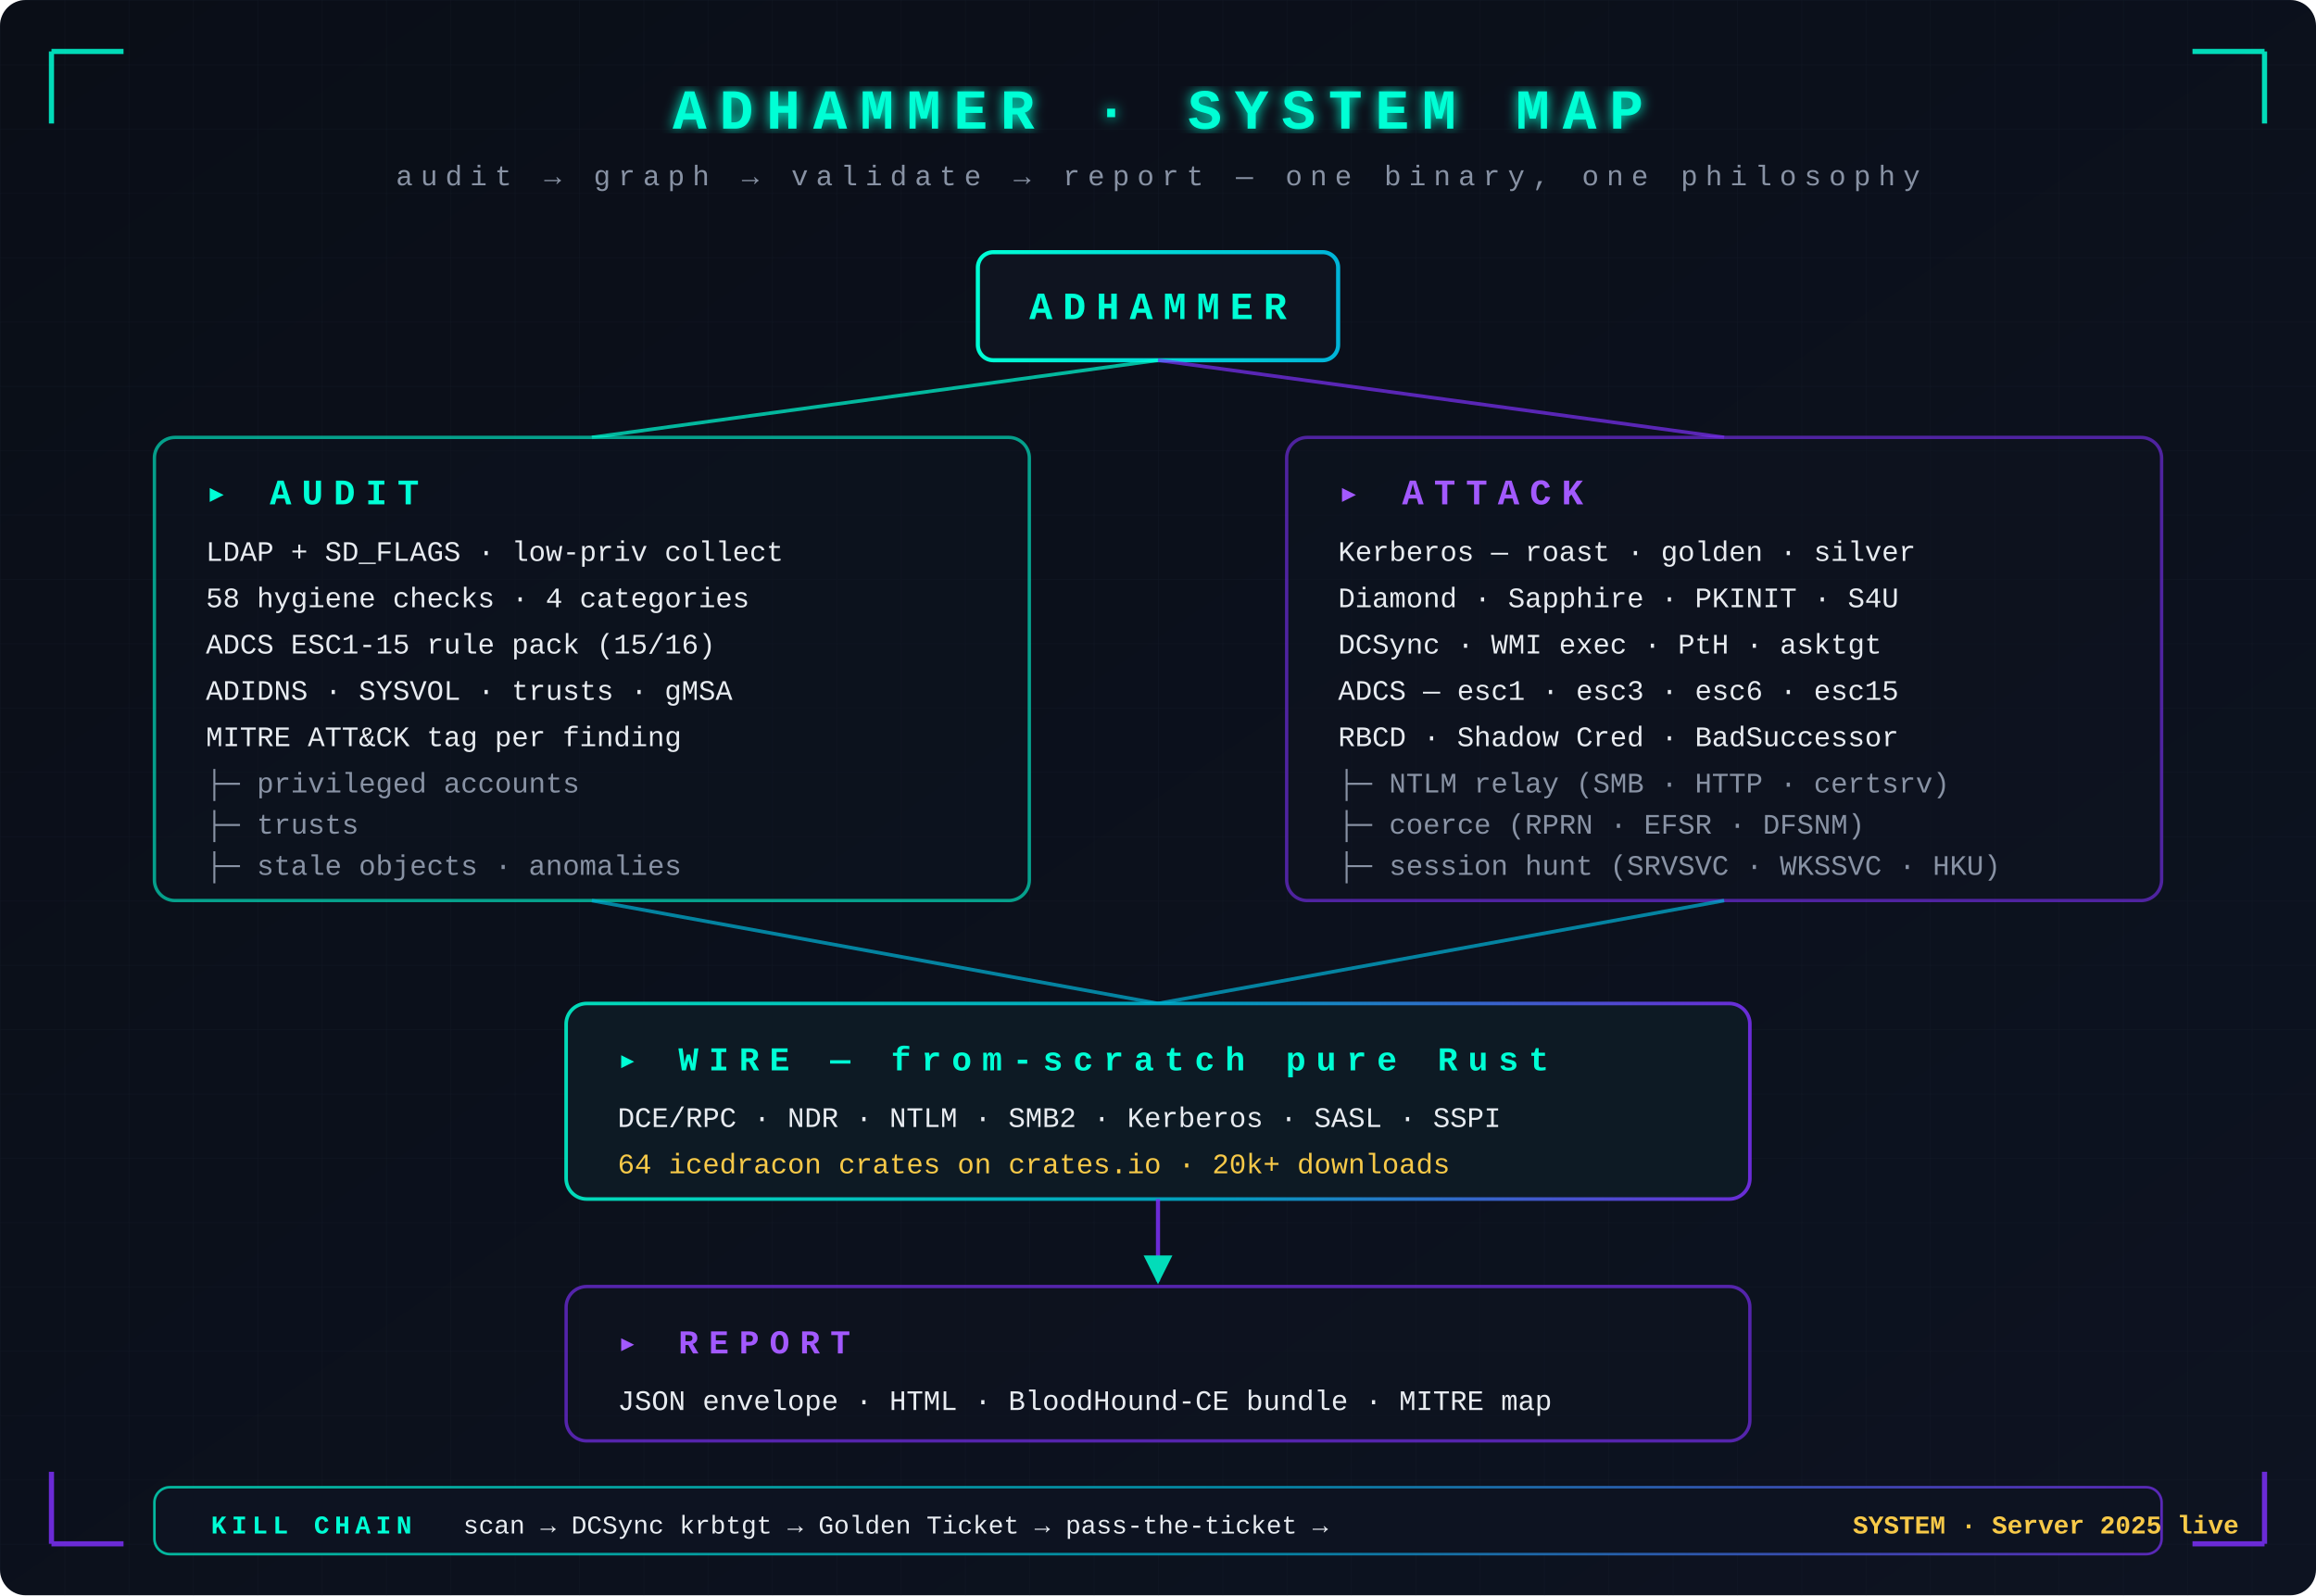
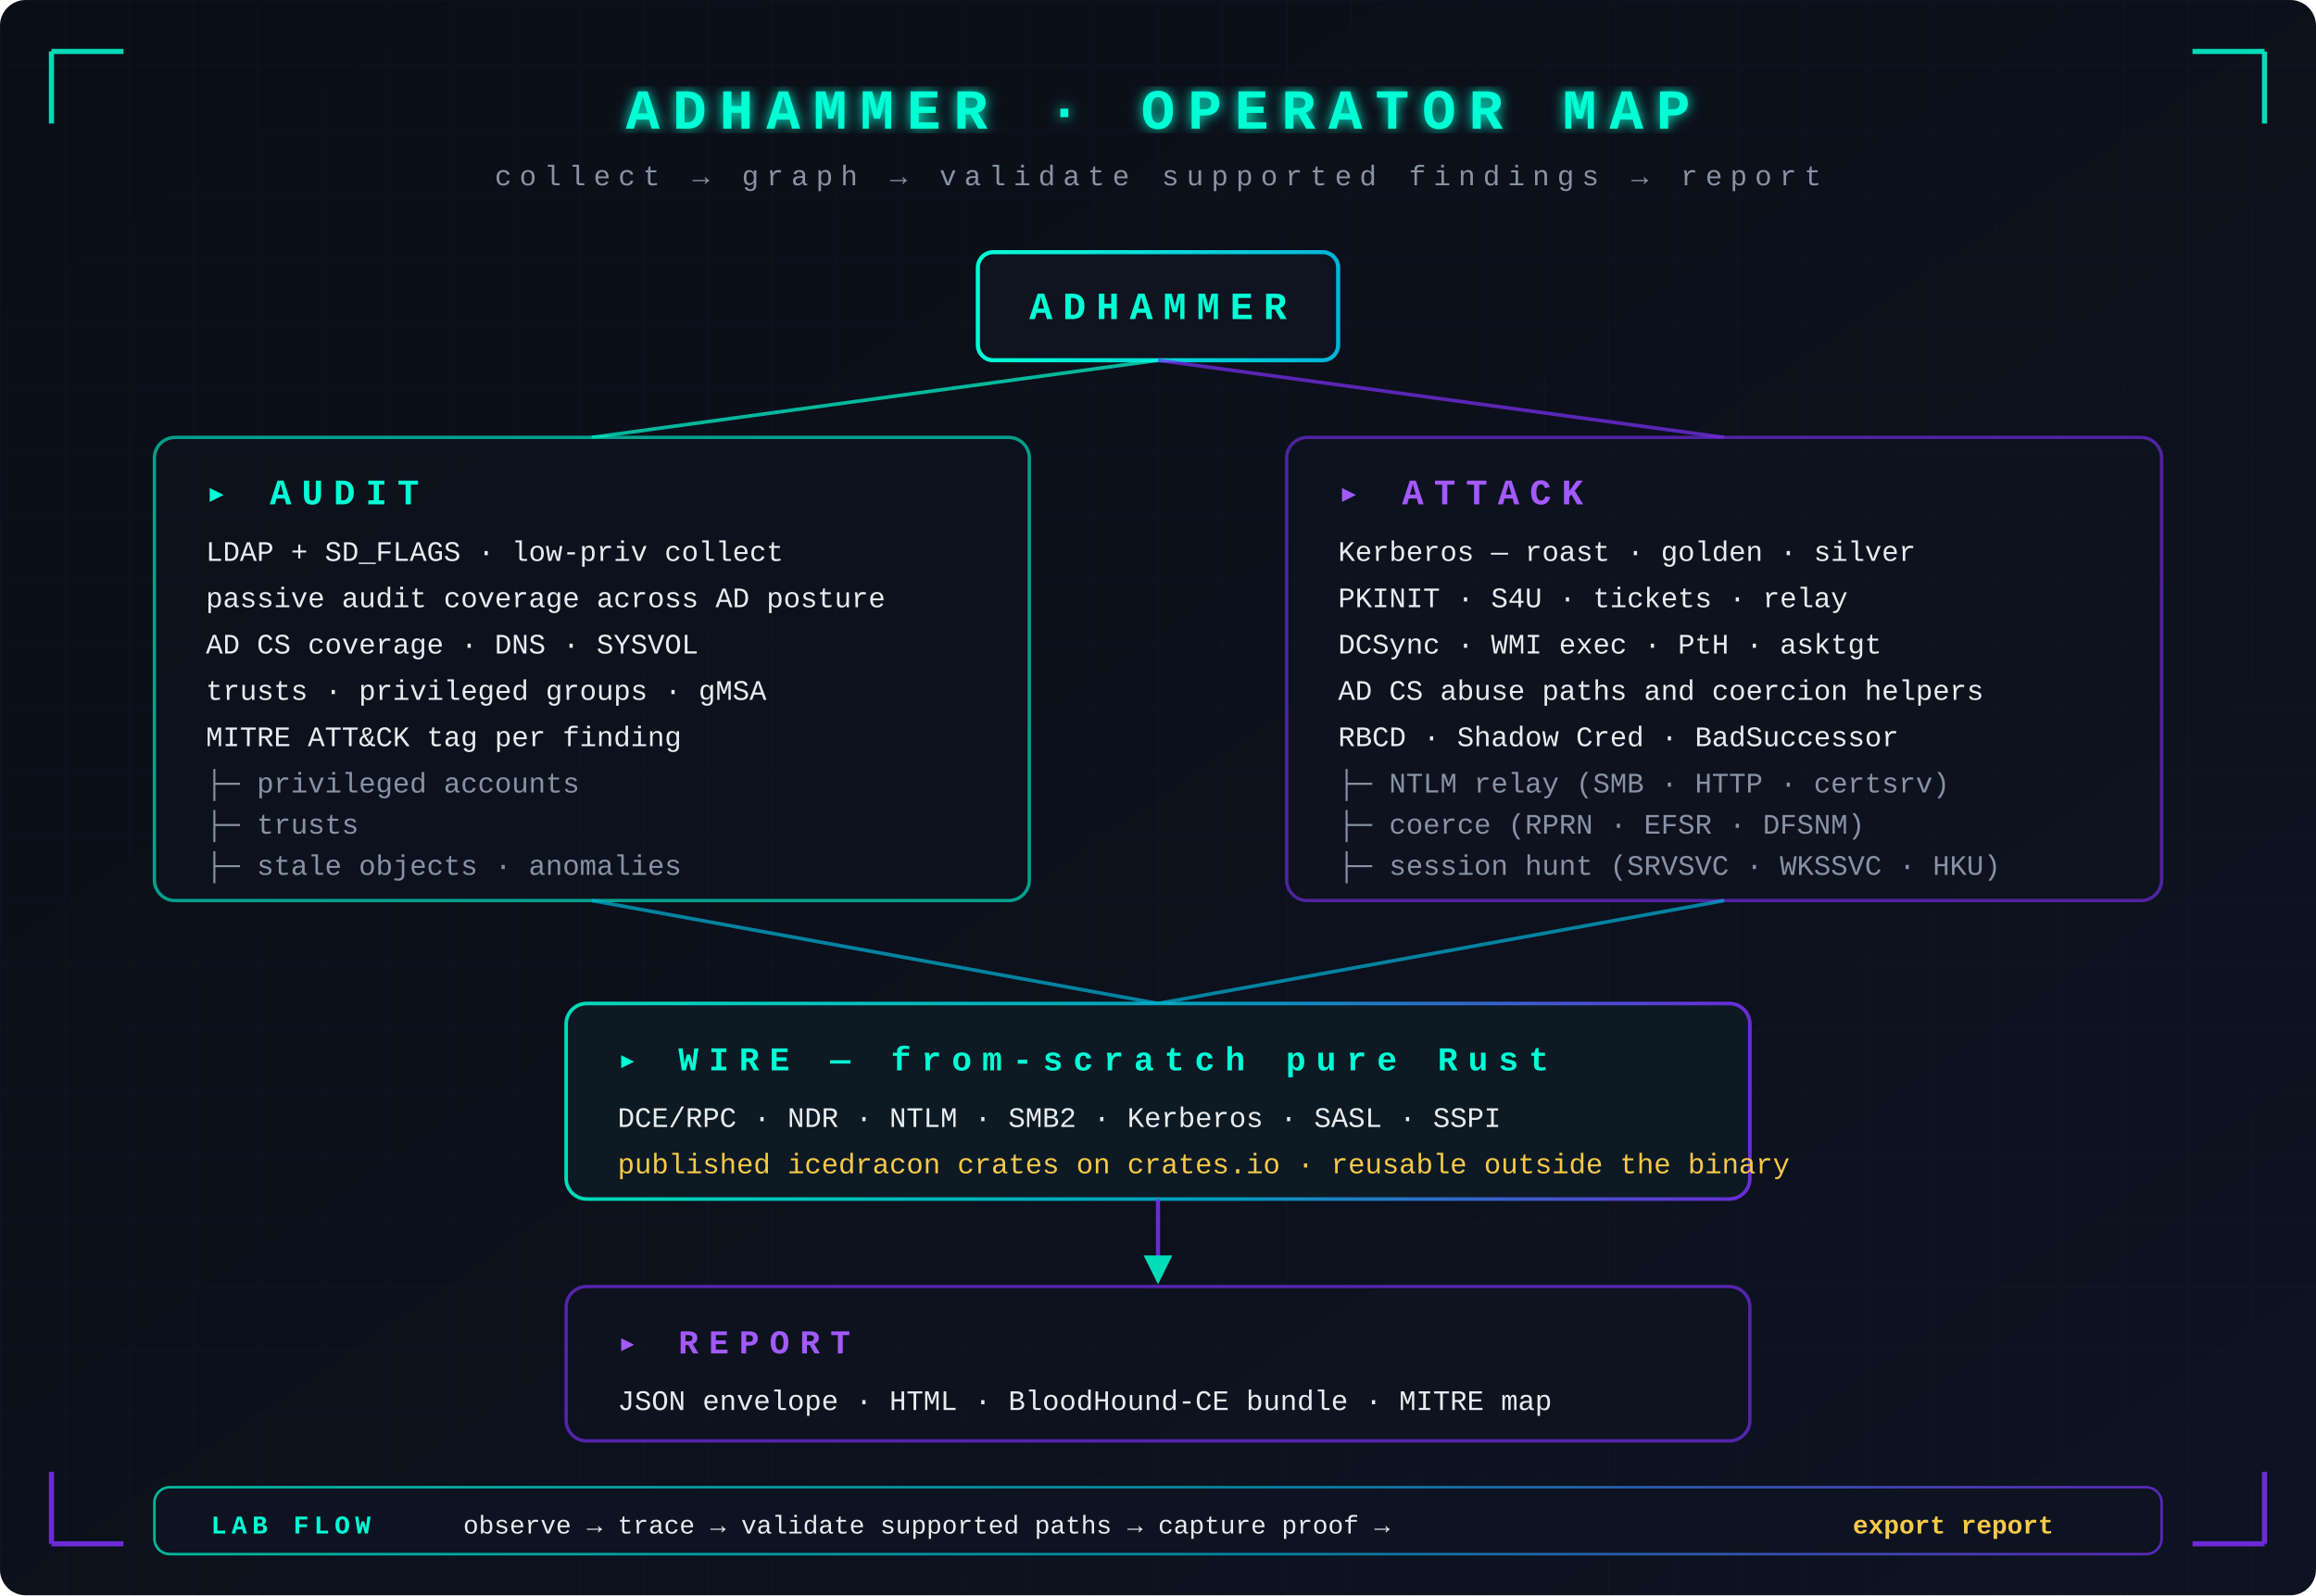
<svg xmlns="http://www.w3.org/2000/svg" viewBox="0 0 900 620" width="900" height="620">
  <defs>
    <linearGradient id="am-bg" x1="0%" y1="0%" x2="100%" y2="100%">
      <stop offset="0%" style="stop-color:#0a0e17" />
      <stop offset="100%" style="stop-color:#0d1321" />
    </linearGradient>
    <linearGradient id="am-cyan" x1="0%" y1="0%" x2="100%" y2="0%">
      <stop offset="0%" style="stop-color:#00ffd5" />
      <stop offset="100%" style="stop-color:#00b4d8" />
    </linearGradient>
    <linearGradient id="am-chain" x1="0%" y1="0%" x2="100%" y2="0%">
      <stop offset="0%" style="stop-color:#00ffd5" />
      <stop offset="55%" style="stop-color:#00b4d8" />
      <stop offset="100%" style="stop-color:#7b2ff7" />
    </linearGradient>
    <pattern id="am-grid" width="25" height="25" patternUnits="userSpaceOnUse">
      <path d="M 25 0 L 0 0 0 25" fill="none" stroke="#1a2332" stroke-width="0.35" />
    </pattern>
    <filter id="am-glow">
      <feGaussianBlur stdDeviation="2.5" result="blur" />
      <feMerge>
        <feMergeNode in="blur" />
        <feMergeNode in="SourceGraphic" />
      </feMerge>
    </filter>
    <marker id="am-arrow" viewBox="0 0 10 10" refX="9" refY="5" markerWidth="7" markerHeight="7" orient="auto">
      <path d="M 0 0 L 10 5 L 0 10 z" fill="#00ffd5" />
    </marker>
  </defs>
  <rect width="900" height="620" rx="10" fill="url(#am-bg)" />
  <rect width="900" height="620" rx="10" fill="url(#am-grid)" opacity="0.4" />
  <path d="M 20 20 L 20 48 M 20 20 L 48 20" stroke="#00ffd5" stroke-width="2" fill="none" opacity="0.85" />
  <path d="M 880 20 L 880 48 M 880 20 L 852 20" stroke="#00ffd5" stroke-width="2" fill="none" opacity="0.85" />
  <path d="M 20 600 L 20 572 M 20 600 L 48 600" stroke="#7b2ff7" stroke-width="2" fill="none" opacity="0.85" />
  <path d="M 880 600 L 880 572 M 880 600 L 852 600" stroke="#7b2ff7" stroke-width="2" fill="none" opacity="0.85" />
-   <text x="450" y="50" text-anchor="middle" font-family="'Courier New', 'Fira Code', monospace" font-size="22" font-weight="bold" fill="#00ffd5" letter-spacing="5" filter="url(#am-glow)">ADHAMMER · SYSTEM MAP</text>
-   <text x="450" y="72" text-anchor="middle" font-family="'Courier New', monospace" font-size="11" fill="#8892a4" letter-spacing="3">audit → graph → validate → report — one binary, one philosophy</text>
+   <text x="450" y="50" text-anchor="middle" font-family="'Courier New', 'Fira Code', monospace" font-size="22" font-weight="bold" fill="#00ffd5" letter-spacing="5" filter="url(#am-glow)">ADHAMMER · OPERATOR MAP</text>
+   <text x="450" y="72" text-anchor="middle" font-family="'Courier New', monospace" font-size="11" fill="#8892a4" letter-spacing="3">collect → graph → validate supported findings → report</text>
  <g font-family="'Courier New', monospace">
    <rect x="380" y="98" width="140" height="42" rx="6" fill="#0f1420" stroke="url(#am-cyan)" stroke-width="1.6" />
    <text x="450" y="124" text-anchor="middle" font-size="15" font-weight="bold" fill="#00ffd5" letter-spacing="4">ADHAMMER</text>
    <line x1="450" y1="140" x2="230" y2="170" stroke="#00ffd5" stroke-width="1.4" opacity="0.7" />
    <line x1="450" y1="140" x2="670" y2="170" stroke="#7b2ff7" stroke-width="1.4" opacity="0.7" />
    <rect x="60" y="170" width="340" height="180" rx="8" fill="#0f1420" stroke="#00ffd5" stroke-width="1.3" fill-opacity="0.5" stroke-opacity="0.6" />
    <text x="80" y="196" font-size="14" font-weight="bold" fill="#00ffd5" letter-spacing="4">▸ AUDIT</text>
    <text x="80" y="218" font-size="11" fill="#e8ecf1">LDAP + SD_FLAGS   ·   low-priv collect</text>
-     <text x="80" y="236" font-size="11" fill="#e8ecf1">58 hygiene checks · 4 categories</text>
-     <text x="80" y="254" font-size="11" fill="#e8ecf1">ADCS ESC1-15 rule pack (15/16)</text>
-     <text x="80" y="272" font-size="11" fill="#e8ecf1">ADIDNS · SYSVOL · trusts · gMSA</text>
+     <text x="80" y="236" font-size="11" fill="#e8ecf1">passive audit coverage across AD posture</text>
+     <text x="80" y="254" font-size="11" fill="#e8ecf1">AD CS coverage   ·   DNS   ·   SYSVOL</text>
+     <text x="80" y="272" font-size="11" fill="#e8ecf1">trusts · privileged groups · gMSA</text>
    <text x="80" y="290" font-size="11" fill="#e8ecf1">MITRE ATT&amp;CK tag per finding</text>
    <text x="80" y="308" font-size="11" fill="#8892a4">├─ privileged accounts</text>
    <text x="80" y="324" font-size="11" fill="#8892a4">├─ trusts</text>
    <text x="80" y="340" font-size="11" fill="#8892a4">├─ stale objects · anomalies</text>
    <rect x="500" y="170" width="340" height="180" rx="8" fill="#0f1420" stroke="#7b2ff7" stroke-width="1.3" fill-opacity="0.5" stroke-opacity="0.6" />
    <text x="520" y="196" font-size="14" font-weight="bold" fill="#a259ff" letter-spacing="4">▸ ATTACK</text>
    <text x="520" y="218" font-size="11" fill="#e8ecf1">Kerberos — roast · golden · silver</text>
-     <text x="520" y="236" font-size="11" fill="#e8ecf1">Diamond · Sapphire · PKINIT · S4U</text>
+     <text x="520" y="236" font-size="11" fill="#e8ecf1">PKINIT · S4U · tickets · relay</text>
    <text x="520" y="254" font-size="11" fill="#e8ecf1">DCSync · WMI exec · PtH · asktgt</text>
-     <text x="520" y="272" font-size="11" fill="#e8ecf1">ADCS — esc1 · esc3 · esc6 · esc15</text>
+     <text x="520" y="272" font-size="11" fill="#e8ecf1">AD CS abuse paths and coercion helpers</text>
    <text x="520" y="290" font-size="11" fill="#e8ecf1">RBCD · Shadow Cred · BadSuccessor</text>
    <text x="520" y="308" font-size="11" fill="#8892a4">├─ NTLM relay (SMB · HTTP · certsrv)</text>
    <text x="520" y="324" font-size="11" fill="#8892a4">├─ coerce (RPRN · EFSR · DFSNM)</text>
    <text x="520" y="340" font-size="11" fill="#8892a4">├─ session hunt (SRVSVC · WKSSVC · HKU)</text>
    <line x1="230" y1="350" x2="450" y2="390" stroke="#00b4d8" stroke-width="1.4" opacity="0.7" />
    <line x1="670" y1="350" x2="450" y2="390" stroke="#00b4d8" stroke-width="1.4" opacity="0.7" />
    <rect x="220" y="390" width="460" height="76" rx="8" fill="#0d1a24" stroke="url(#am-chain)" stroke-width="1.4" stroke-opacity="0.85" />
    <text x="240" y="416" font-size="13" font-weight="bold" fill="#00ffd5" letter-spacing="4">▸ WIRE — from-scratch pure Rust</text>
    <text x="240" y="438" font-size="11" fill="#e8ecf1">DCE/RPC · NDR · NTLM · SMB2 · Kerberos · SASL · SSPI</text>
-     <text x="240" y="456" font-size="11" fill="#f7c948">64 icedracon crates on crates.io  ·  20k+ downloads</text>
+     <text x="240" y="456" font-size="11" fill="#f7c948">published icedracon crates on crates.io  ·  reusable outside the binary</text>
    <line x1="450" y1="466" x2="450" y2="498" stroke="#7b2ff7" stroke-width="1.6" opacity="0.85" marker-end="url(#am-arrow)" />
    <rect x="220" y="500" width="460" height="60" rx="8" fill="#0f1420" stroke="#7b2ff7" stroke-width="1.3" fill-opacity="0.5" stroke-opacity="0.65" />
    <text x="240" y="526" font-size="13" font-weight="bold" fill="#a259ff" letter-spacing="4">▸ REPORT</text>
    <text x="240" y="548" font-size="11" fill="#e8ecf1">JSON envelope  ·  HTML  ·  BloodHound-CE bundle  ·  MITRE map</text>
    <rect x="60" y="578" width="780" height="26" rx="6" fill="#0d1321" stroke="url(#am-chain)" stroke-width="1" stroke-opacity="0.7" />
-     <text x="82" y="596" font-size="10" font-weight="bold" fill="#00ffd5" letter-spacing="2">KILL CHAIN</text>
-     <text x="180" y="596" font-size="10" fill="#e8ecf1">scan  →  DCSync krbtgt  →  Golden Ticket  →  pass-the-ticket  →</text>
-     <text x="720" y="596" font-size="10" font-weight="bold" fill="#f7c948">SYSTEM · Server 2025 live</text>
+     <text x="82" y="596" font-size="10" font-weight="bold" fill="#00ffd5" letter-spacing="2">LAB FLOW</text>
+     <text x="180" y="596" font-size="10" fill="#e8ecf1">observe  →  trace  →  validate supported paths  →  capture proof  →</text>
+     <text x="720" y="596" font-size="10" font-weight="bold" fill="#f7c948">export report</text>
  </g>
</svg>
